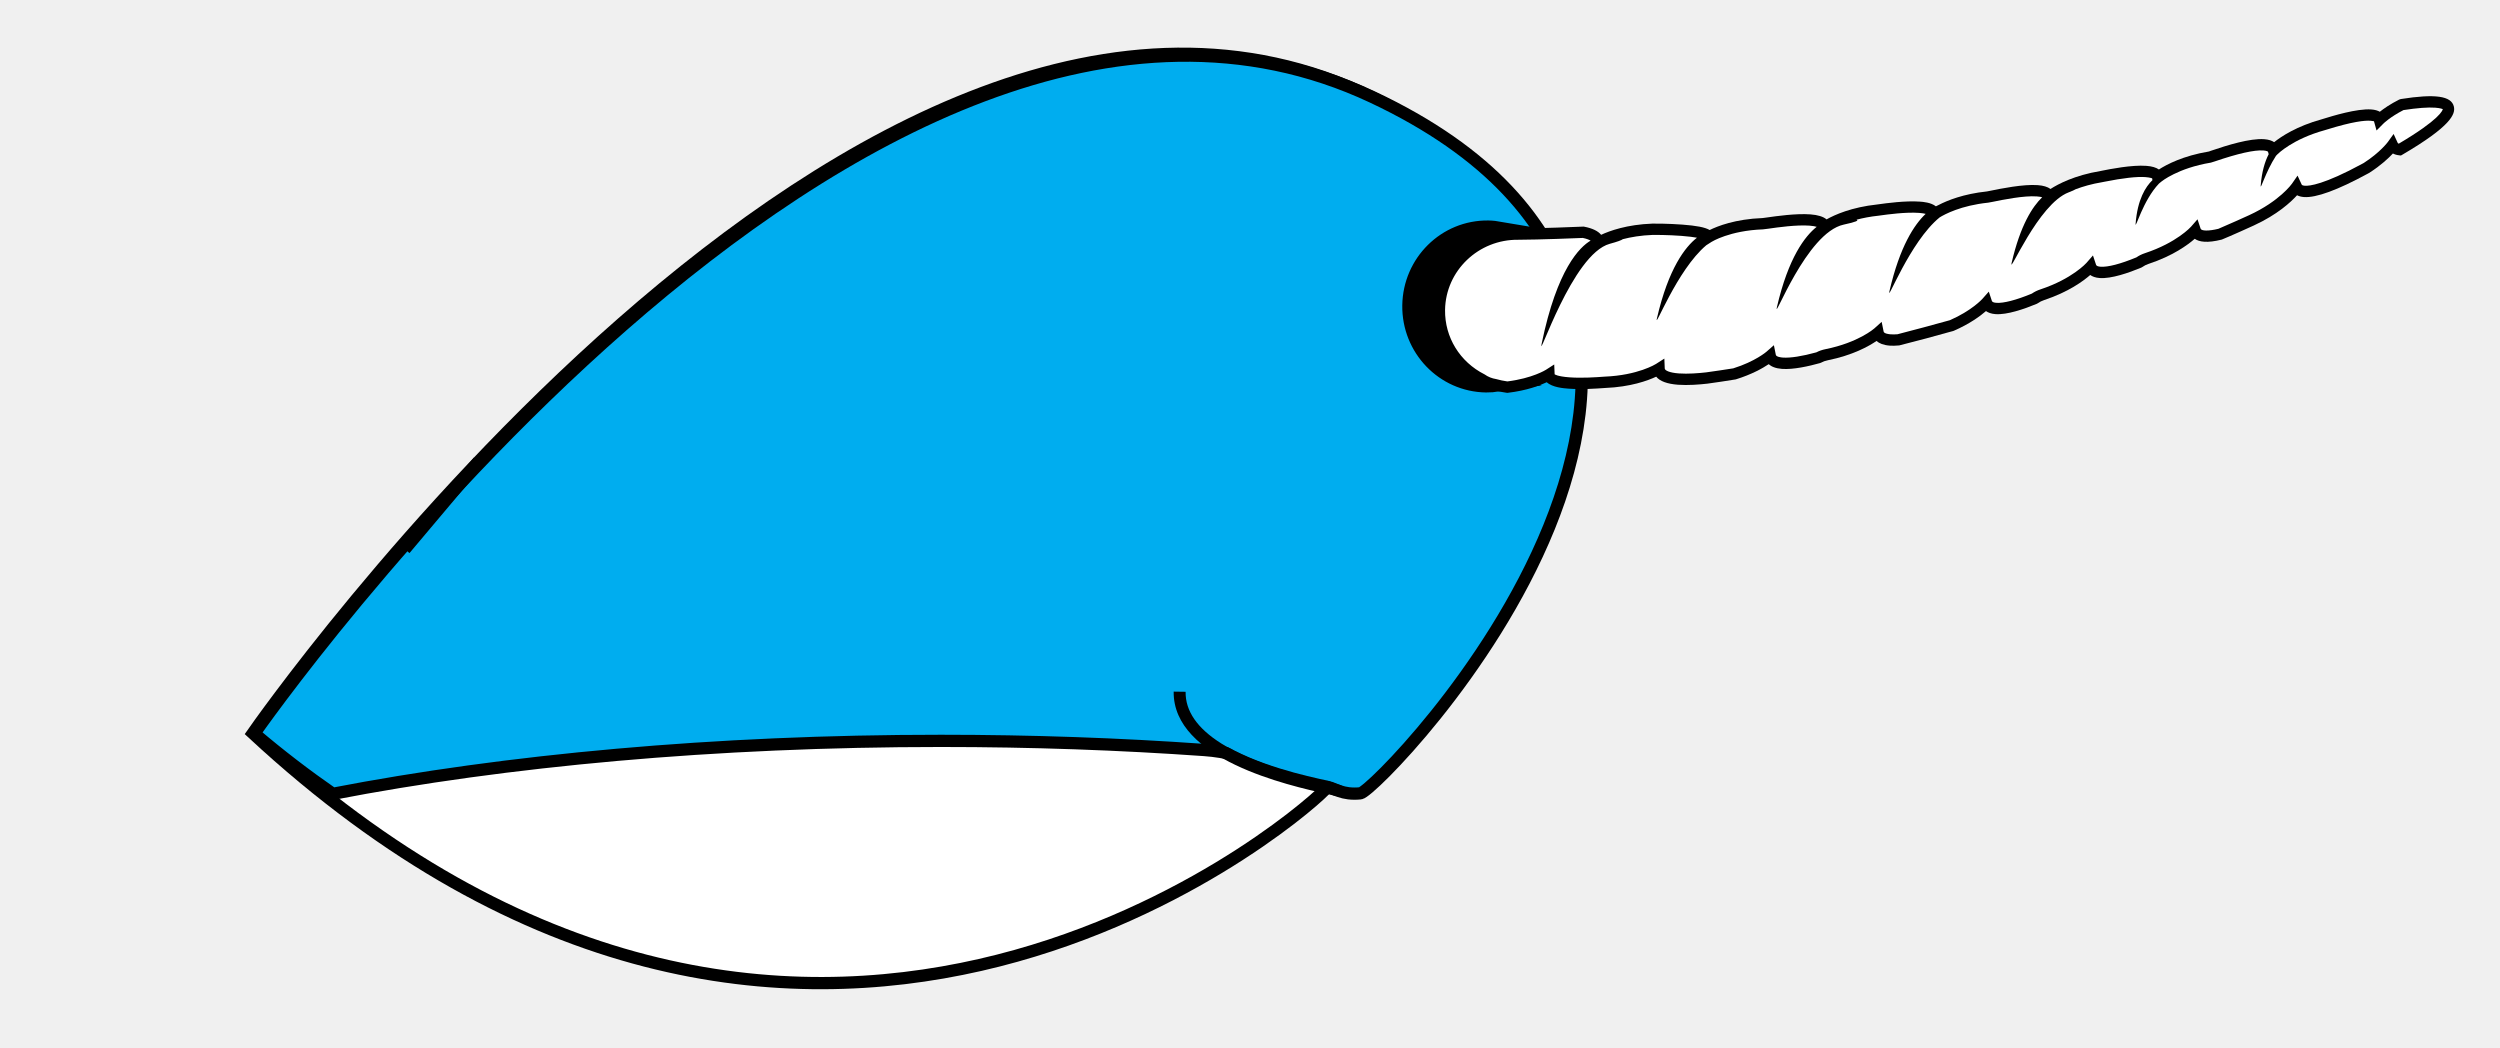
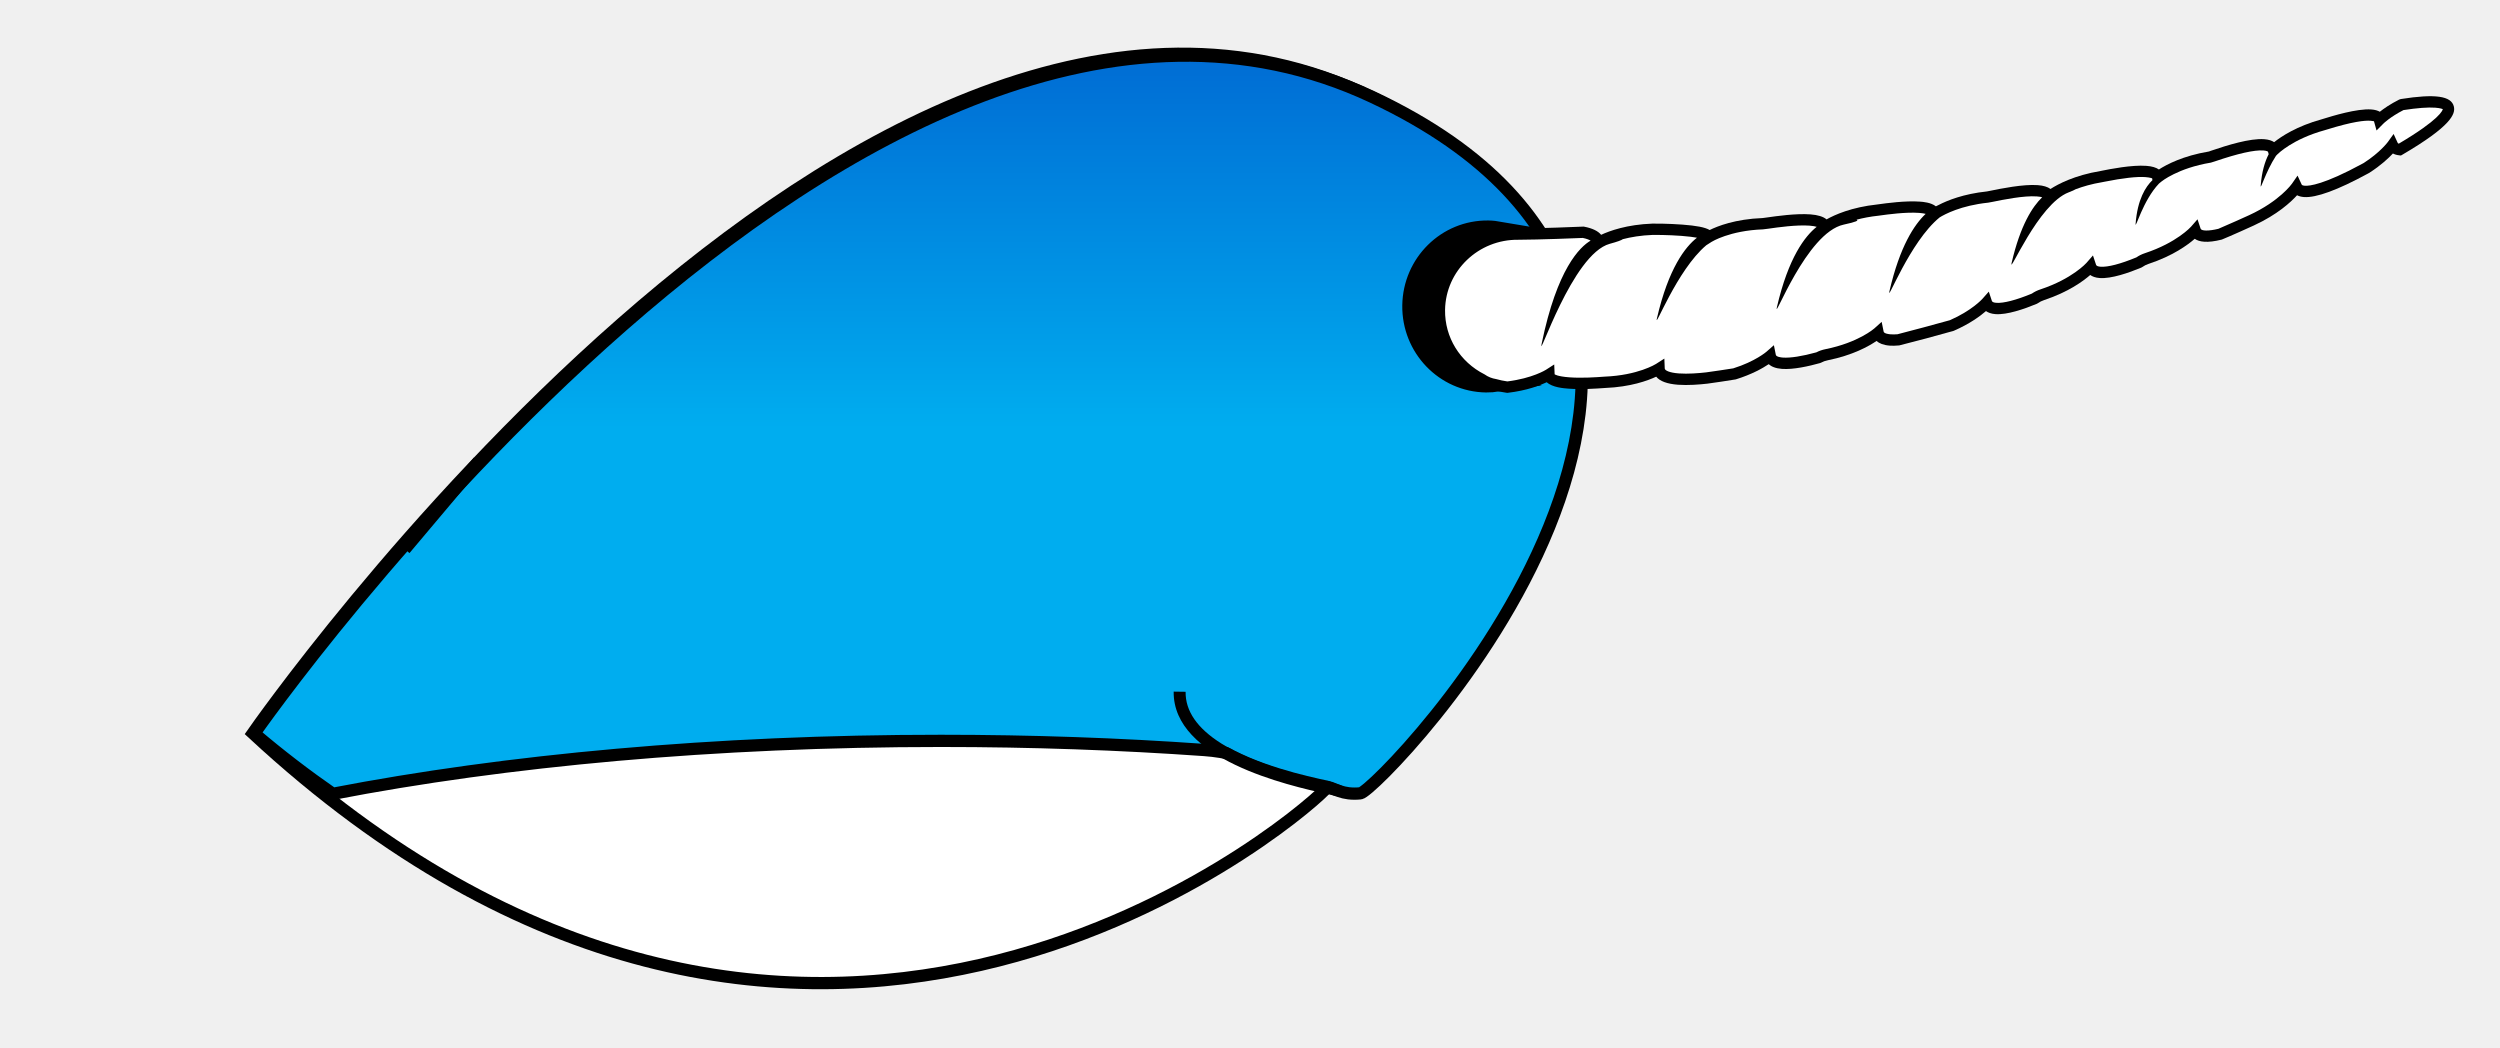
<svg xmlns="http://www.w3.org/2000/svg" version="1.1" id="Layer_1" x="0px" y="0px" width="525px" height="220px" viewBox="218.5 164.5 525 220" enable-background="new 218.5 164.5 525 220" xml:space="preserve">
  <g>
    <path fill="#FFFFFF" stroke="#000000" stroke-width="2.571" stroke-miterlimit="10" d="M271.586,318.479   c0,0,128.531-185.086,234.783-133.673c84.443,40.859,18.7,116.354-9.733,145.627C489.291,337.996,386.164,424.745,271.586,318.479z   " />
-     <path fill="#00ADEF" stroke="#000000" stroke-width="2.571" stroke-miterlimit="10" d="M416.078,320.083   c19.086,0,37.616,0.666,55.311,1.919c9.328,0.661,16.857,4.768,24.933,7.315c2.54,0.802,4.079,2.156,7.854,1.783   c3.775-0.374,101.058-99.959,2.515-146.24c-106.839-50.182-234.782,133.671-234.782,133.671c5.467,4.647,10.969,8.845,16.486,12.67   C324.679,324.19,368.661,320.083,416.078,320.083z" />
+     <linearGradient id="SVGID_1_" gradientUnits="userSpaceOnUse" x1="411.291" y1="331.202" x2="411.291" y2="176.184">
+       <stop offset="0.495" style="stop-color:#00ADEF" />
+       <stop offset="1" style="stop-color:#006CD4" />
+     </linearGradient>
+     <path fill="url(#SVGID_1_)" stroke="#000000" stroke-width="2.571" stroke-miterlimit="10" d="M416.078,320.083   c19.086,0,37.616,0.666,55.311,1.919c9.328,0.661,16.857,4.768,24.933,7.315c2.54,0.802,4.079,2.156,7.854,1.783   c3.775-0.374,101.058-99.959,2.515-146.24c-106.839-50.182-234.782,133.671-234.782,133.671c5.467,4.647,10.969,8.845,16.486,12.67   C324.679,324.19,368.661,320.083,416.078,320.083z" />
    <line fill="none" stroke="#000000" stroke-width="2.571" stroke-miterlimit="10" x1="319.021" y1="261.401" x2="303.504" y2="279.821" />
    <path fill="#00ADEF" d="M466.937,308.687c-0.22,16.029,34.544,20.058,33.301,20.499l1.516-4.498l-33.779-18.035L466.937,308.687z" />
    <g>
      <path stroke="#000000" stroke-width="2.884" stroke-miterlimit="10" d="M519.561,228.708c0.116-8.287,6.199-15.056,14.039-16.206    c-0.839-0.143-1.689-0.246-2.566-0.258c-9.046-0.123-16.486,7.215-16.613,16.395c-0.125,9.173,7.109,16.715,16.156,16.837    c0.877,0.013,1.732-0.067,2.571-0.188C525.345,243.925,519.448,236.995,519.561,228.708z" />
      <path d="M733.813,186.882c-0.523-2.253-3.95-2.714-11.138-1.584l-0.352,0.116c-1.904,0.962-3.248,1.909-4.061,2.554    c-0.419-0.241-0.995-0.422-1.773-0.482c-3.038-0.228-8.316,1.414-10.052,1.951l-0.362,0.11c-5.257,1.445-8.5,3.605-10.005,4.808    c-0.467-0.313-1.13-0.552-2.069-0.624c-3.001-0.225-7.817,1.276-11.179,2.423c-0.266,0.091-0.45,0.153-0.437,0.159    c-5.449,0.901-8.919,2.749-10.514,3.78c-0.599-0.423-1.477-0.679-2.629-0.765c-3.076-0.231-7.753,0.705-9.293,1.014l-0.355,0.071    c-5.425,0.901-8.885,2.736-10.488,3.771c-0.606-0.446-1.5-0.718-2.678-0.805c-3.056-0.229-7.806,0.743-9.834,1.158    c-0.417,0.086-0.709,0.149-0.818,0.161c-4.973,0.522-8.355,1.906-10.181,2.857c-0.169,0.07-0.354,0.163-0.56,0.274    c-1.024-0.812-2.665-0.937-3.35-0.987c-3.02-0.228-7.177,0.349-8.539,0.54l-0.366,0.049c-5.472,0.574-9.035,2.201-10.701,3.14    c-0.695-0.583-1.827-0.935-3.393-1.052c-3.007-0.224-7.165,0.369-9.162,0.655c-0.446,0.063-0.761,0.113-0.878,0.117    c-5.752,0.212-9.501,1.713-11.113,2.514c-0.975-0.578-2.781-0.915-5.748-1.139c-2.868-0.216-5.871-0.222-6.268-0.208    c-5.386,0.198-9.012,1.526-10.78,2.354c-0.651-0.802-1.831-1.371-3.528-1.702l-0.142-0.028l-0.14,0.008    c-8.319,0.352-13.137,0.394-13.531,0.387c-9.691-0.131-17.683,7.541-17.813,17.101c-0.094,6.638,3.589,12.646,9.44,15.572    c0.902,0.66,2.011,1.102,3.156,1.28c0.813,0.236,1.7,0.419,2.702,0.552l0.149,0.018l0.15-0.015    c3.991-0.479,6.729-1.541,8.137-2.219c1.19,1.096,3.529,1.272,4.58,1.353c2.803,0.211,6.062-0.03,7.285-0.118l0.365-0.025    c5.369-0.212,8.987-1.544,10.756-2.375c0.773,0.958,2.305,1.525,4.58,1.695c2.088,0.156,4.497-0.038,6.18-0.231    c1.916-0.261,3.847-0.549,5.95-0.894c3.38-1.044,5.668-2.357,6.913-3.193c0.547,0.492,1.418,0.886,2.785,0.989    c2.374,0.178,5.654-0.563,7.988-1.218l0.254-0.103c0.412-0.227,0.843-0.381,1.365-0.484c5.276-1.062,8.643-2.961,10.252-4.06    c0.553,0.492,1.422,0.879,2.782,0.981c0.55,0.04,1.151,0.033,1.993-0.045c3.771-0.955,7.533-1.956,11.428-3.061    c3.413-1.486,5.617-3.136,6.781-4.15c0.458,0.322,1.096,0.572,1.989,0.64c2.431,0.18,6.056-1.075,8.672-2.162l0.239-0.132    c0.384-0.278,0.795-0.482,1.295-0.648c5.117-1.697,8.231-3.992,9.697-5.277c0.452,0.322,1.09,0.573,1.98,0.638    c2.447,0.186,6.109-1.092,8.75-2.191l0.237-0.134c0.384-0.276,0.789-0.479,1.284-0.642c5.12-1.694,8.236-3.986,9.699-5.272    c0.941,0.663,2.614,0.937,5.684,0.164c1.901-0.765,6.271-2.751,6.739-2.968c4.919-2.262,7.762-4.902,9.065-6.339    c0.374,0.191,0.844,0.329,1.439,0.375c2.561,0.19,7.064-1.456,13.391-4.9l0.363-0.198c2.442-1.574,4.039-3.085,4.934-4.05    c0.341,0.184,0.765,0.324,1.292,0.382l0.395,0.045l0.342-0.198C733.27,190.967,734.174,188.426,733.813,186.882z" />
      <path fill="#FFFFFF" d="M722.238,194.674c-0.17-0.064-0.206-0.143-0.226-0.183l-0.853-1.857l-1.194,1.662    c-0.018,0.022-1.58,2.172-5.071,4.426l-0.307,0.166c-8.048,4.381-11.131,4.689-12.08,4.617c-0.168-0.013-0.568-0.061-0.648-0.232    l-0.871-1.89l-1.188,1.709c-0.024,0.038-2.586,3.652-8.967,6.589c-0.457,0.207-4.766,2.166-6.474,2.87    c-2.079,0.508-3.565,0.462-3.729-0.027l-0.654-1.971l-1.368,1.564c-0.03,0.033-2.98,3.334-9.65,5.542    c-0.671,0.221-1.266,0.509-1.81,0.889c-3.339,1.383-6.013,2.079-7.537,1.962c-0.548-0.04-0.86-0.173-0.932-0.392l-0.658-1.973    l-1.368,1.567c-0.03,0.032-2.978,3.341-9.642,5.551c-0.681,0.224-1.279,0.517-1.826,0.896c-3.302,1.363-5.945,2.048-7.455,1.934    c-0.547-0.041-0.859-0.171-0.935-0.392l-0.646-1.957l-1.372,1.547c-0.02,0.022-2.189,2.43-6.792,4.448    c-3.722,1.04-7.466,2.039-11.014,2.955c-0.51,0.039-0.994,0.047-1.438,0.013c-0.321-0.022-1.383-0.138-1.471-0.575l-0.413-2.042    l-1.552,1.392c-0.032,0.03-3.356,2.957-10.243,4.343c-0.703,0.143-1.331,0.359-1.916,0.667c-2.983,0.823-5.483,1.215-7.044,1.097    c-0.411-0.03-1.384-0.148-1.472-0.581l-0.405-2.015l-1.548,1.359c-0.019,0.021-2.381,2.063-6.988,3.503    c-1.917,0.301-3.833,0.59-5.709,0.844c-1.557,0.178-3.806,0.361-5.706,0.221c-2.031-0.154-2.952-0.633-2.97-1.04l-0.083-2.079    l-1.752,1.127c-0.037,0.025-3.783,2.387-10.803,2.666l-0.443,0.031c-1.178,0.085-4.309,0.313-6.937,0.115    c-2.564-0.19-3.088-0.63-3.105-0.641l-0.086-2.061l-1.75,1.123c-0.027,0.02-2.82,1.78-8.088,2.438    c-0.82-0.116-1.551-0.267-2.345-0.49c-0.911-0.151-1.676-0.447-2.439-0.986c-5.202-2.619-8.38-7.799-8.303-13.521    c0.114-8.247,7.023-14.866,15.401-14.751c0.4,0.006,5.237-0.037,13.527-0.384c0.774,0.161,1.301,0.365,1.637,0.565    c-2.23,1.308-7.049,5.884-10.283,21.667c-0.828,4.047,6.412-18.852,14.305-20.999c1.661-0.451,2.465-0.76,2.753-0.976    c1.665-0.429,3.763-0.799,6.308-0.894c0.187-0.008,3.127-0.01,5.996,0.204c1.517,0.115,2.547,0.256,3.253,0.386    c-2.448,1.926-5.974,6.409-8.396,16.898c-0.652,2.824,4.144-10.087,10.35-15.311l1.11-0.711c0.04-0.025,3.791-2.375,10.813-2.63    c0.139-0.005,0.54-0.059,1.129-0.141c1.916-0.277,5.897-0.843,8.647-0.638c0.73,0.055,1.186,0.156,1.492,0.246    c-2.445,1.948-5.939,6.439-8.353,16.865c-0.775,3.363,6.169-15.638,14.029-17.329c2.724-0.585,3.194-0.884,2.682-1.027    c1.337-0.356,2.89-0.666,4.668-0.851l0.443-0.061c1.301-0.179,5.268-0.73,8.035-0.523c0.661,0.05,1.074,0.131,1.379,0.207    c-2.372,2.241-5.422,6.81-7.594,16.201c-0.659,2.852,4.24-10.342,10.534-15.463c1.082-0.665,4.475-2.495,10.195-3.093    c0.129-0.012,0.502-0.085,1.048-0.195c1.932-0.397,6.451-1.321,9.179-1.115c0.552,0.04,0.898,0.112,1.108,0.178    c-2.015,1.938-4.582,5.844-6.415,13.773c-0.664,2.871,5.558-12.375,11.984-14.808c0.731-0.276,1.185-0.487,1.465-0.655    c1.507-0.562,3.339-1.11,5.592-1.483l0.434-0.085c3.911-0.783,6.822-1.113,8.65-0.974c1.049,0.078,1.374,0.278,1.382,0.25    l0.063,0.387c-1.436,1.376-3.147,4.057-3.536,9.161c-0.106,1.403,1.516-4.89,4.903-8.436l0.506-0.418    c0.03-0.028,3.454-2.834,10.387-3.985c0.063-0.01,0.353-0.095,0.814-0.253c4.894-1.669,8.336-2.442,10.236-2.302    c0.685,0.052,0.946,0.221,0.961,0.271l0.141,0.508c-0.793,1.546-1.451,3.669-1.677,6.597c-0.086,1.145,0.98-2.827,3.211-6.256    l0.329-0.336c0.03-0.033,3.143-3.181,9.915-5.046l0.443-0.133c5.436-1.687,7.984-1.936,9.165-1.845    c0.502,0.038,0.696,0.118,0.726,0.106l0.536,1.938l1.446-1.452c0.011-0.015,1.391-1.38,4.21-2.834    c2.915-0.446,5.157-0.616,6.679-0.501c1.161,0.085,1.515,0.287,1.582,0.299C731.452,187.662,730.873,189.569,722.238,194.674z" />
    </g>
    <path d="M500.047,331.813l-0.411-1.157l-0.538,1.047c-0.264-0.101-0.979-0.251-2.018-0.484   c-7.989-1.787-32.302-7.232-32.107-21.479l2.503,0.035c-0.111,8.104,10.032,14.497,30.15,19.002   c2.729,0.612,3.219,0.723,3.284,1.755L500.047,331.813z" />
  </g>
</svg>
